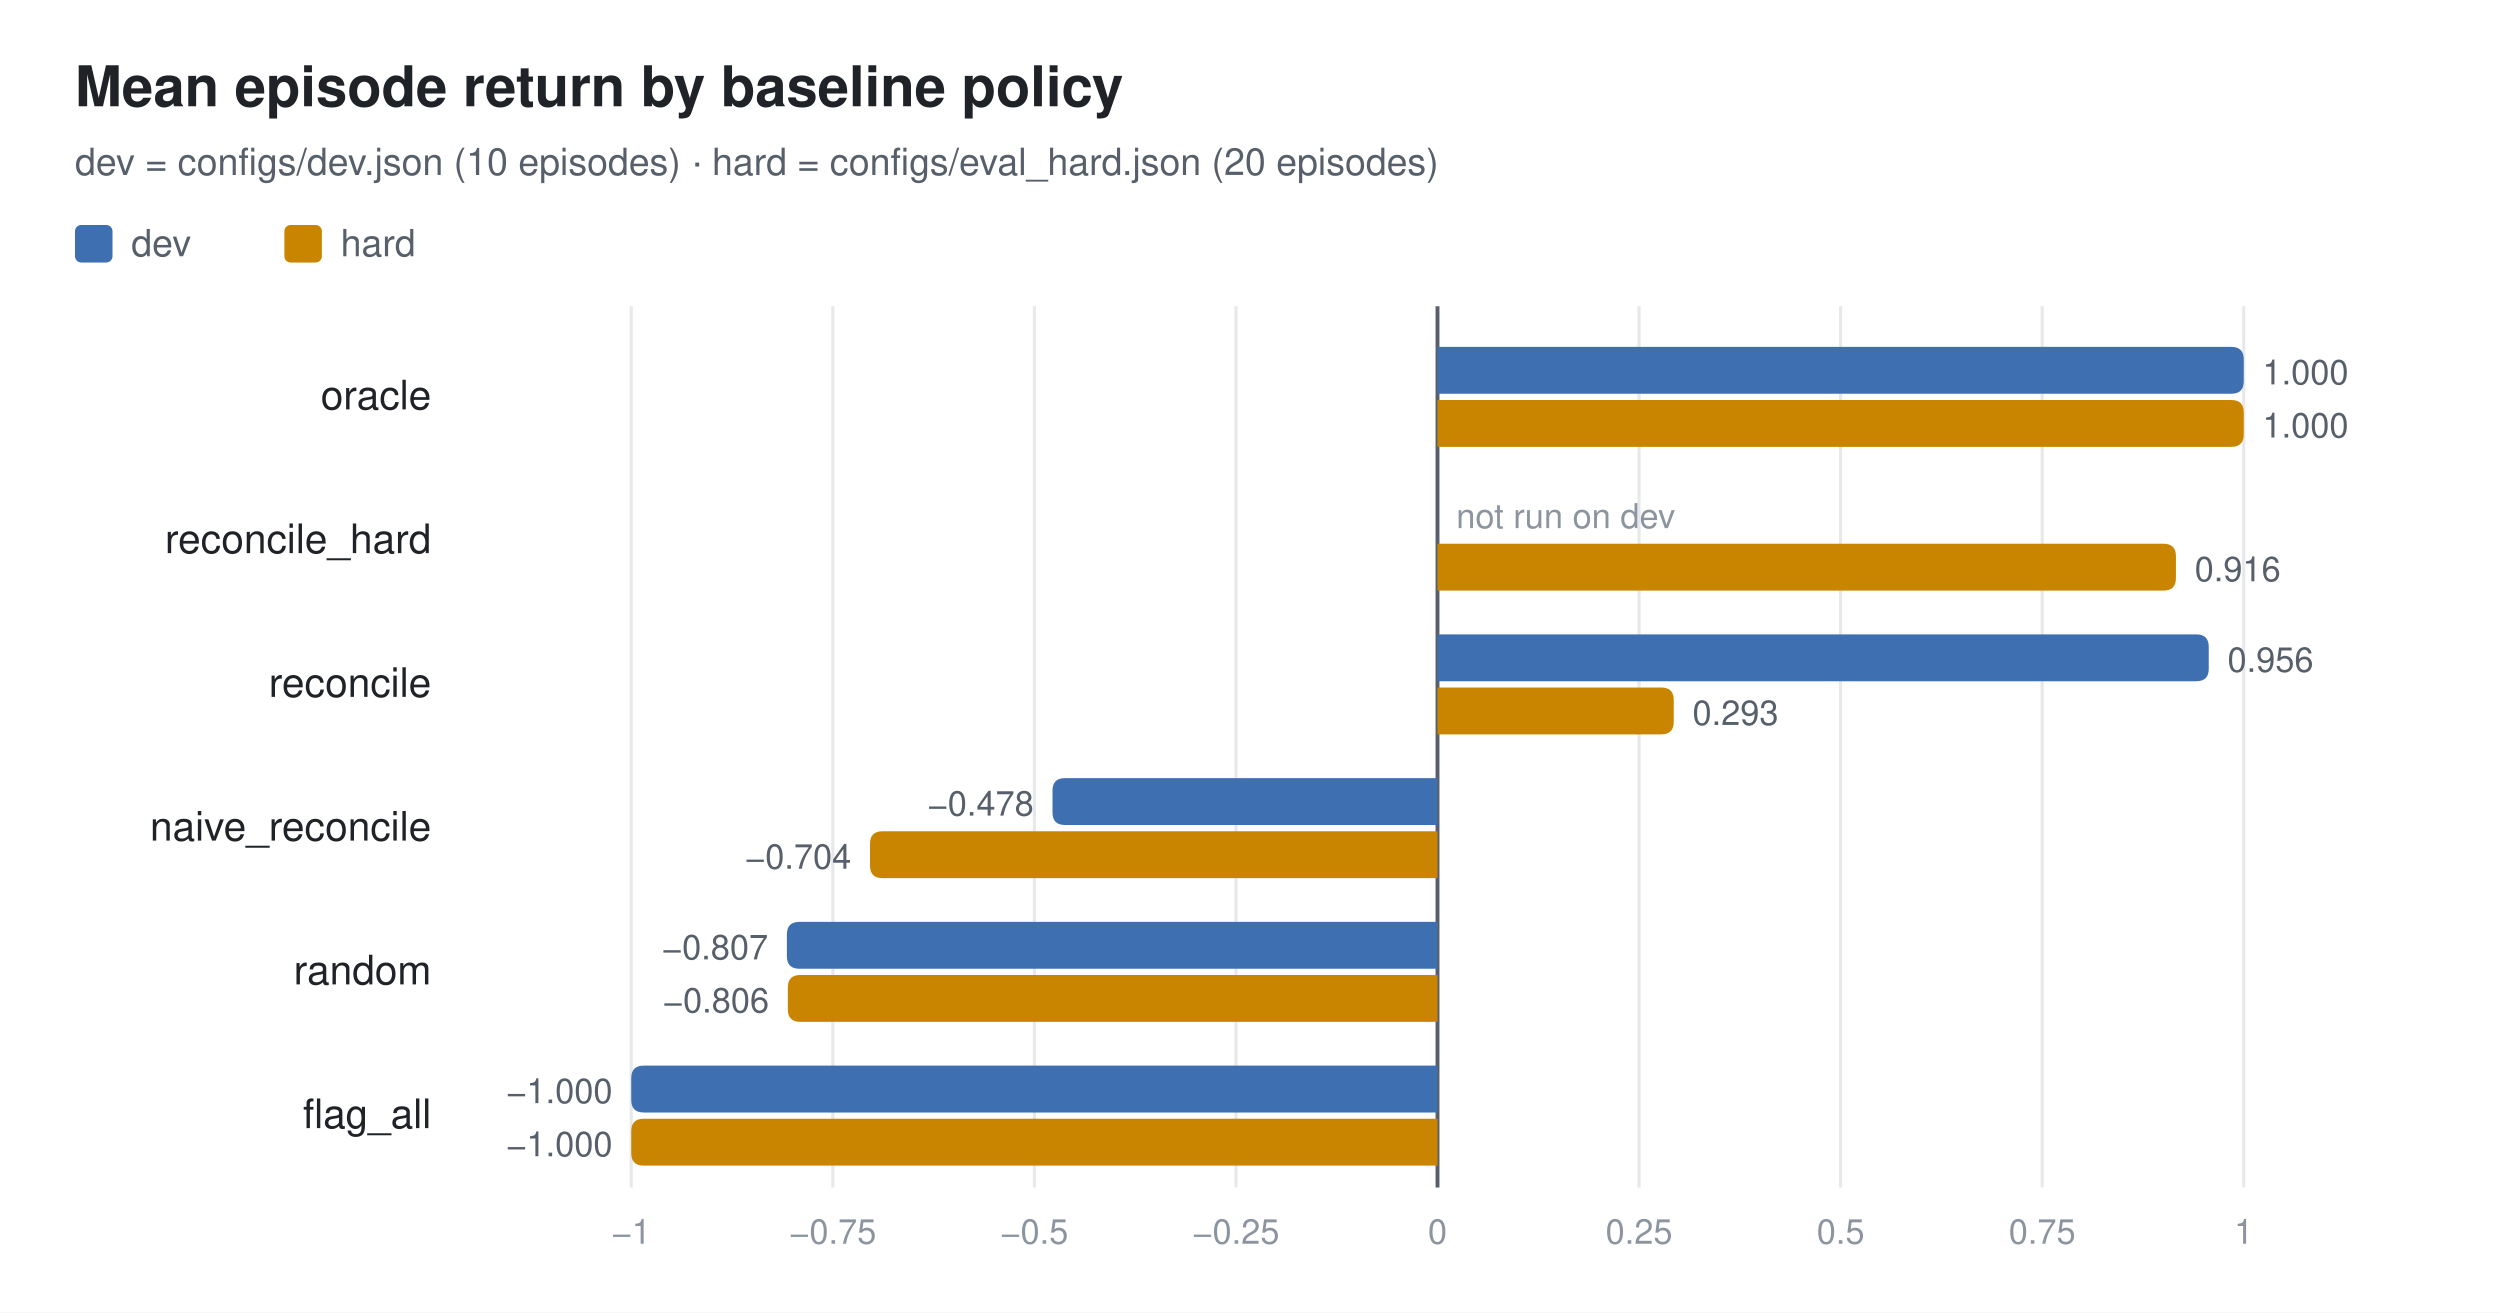
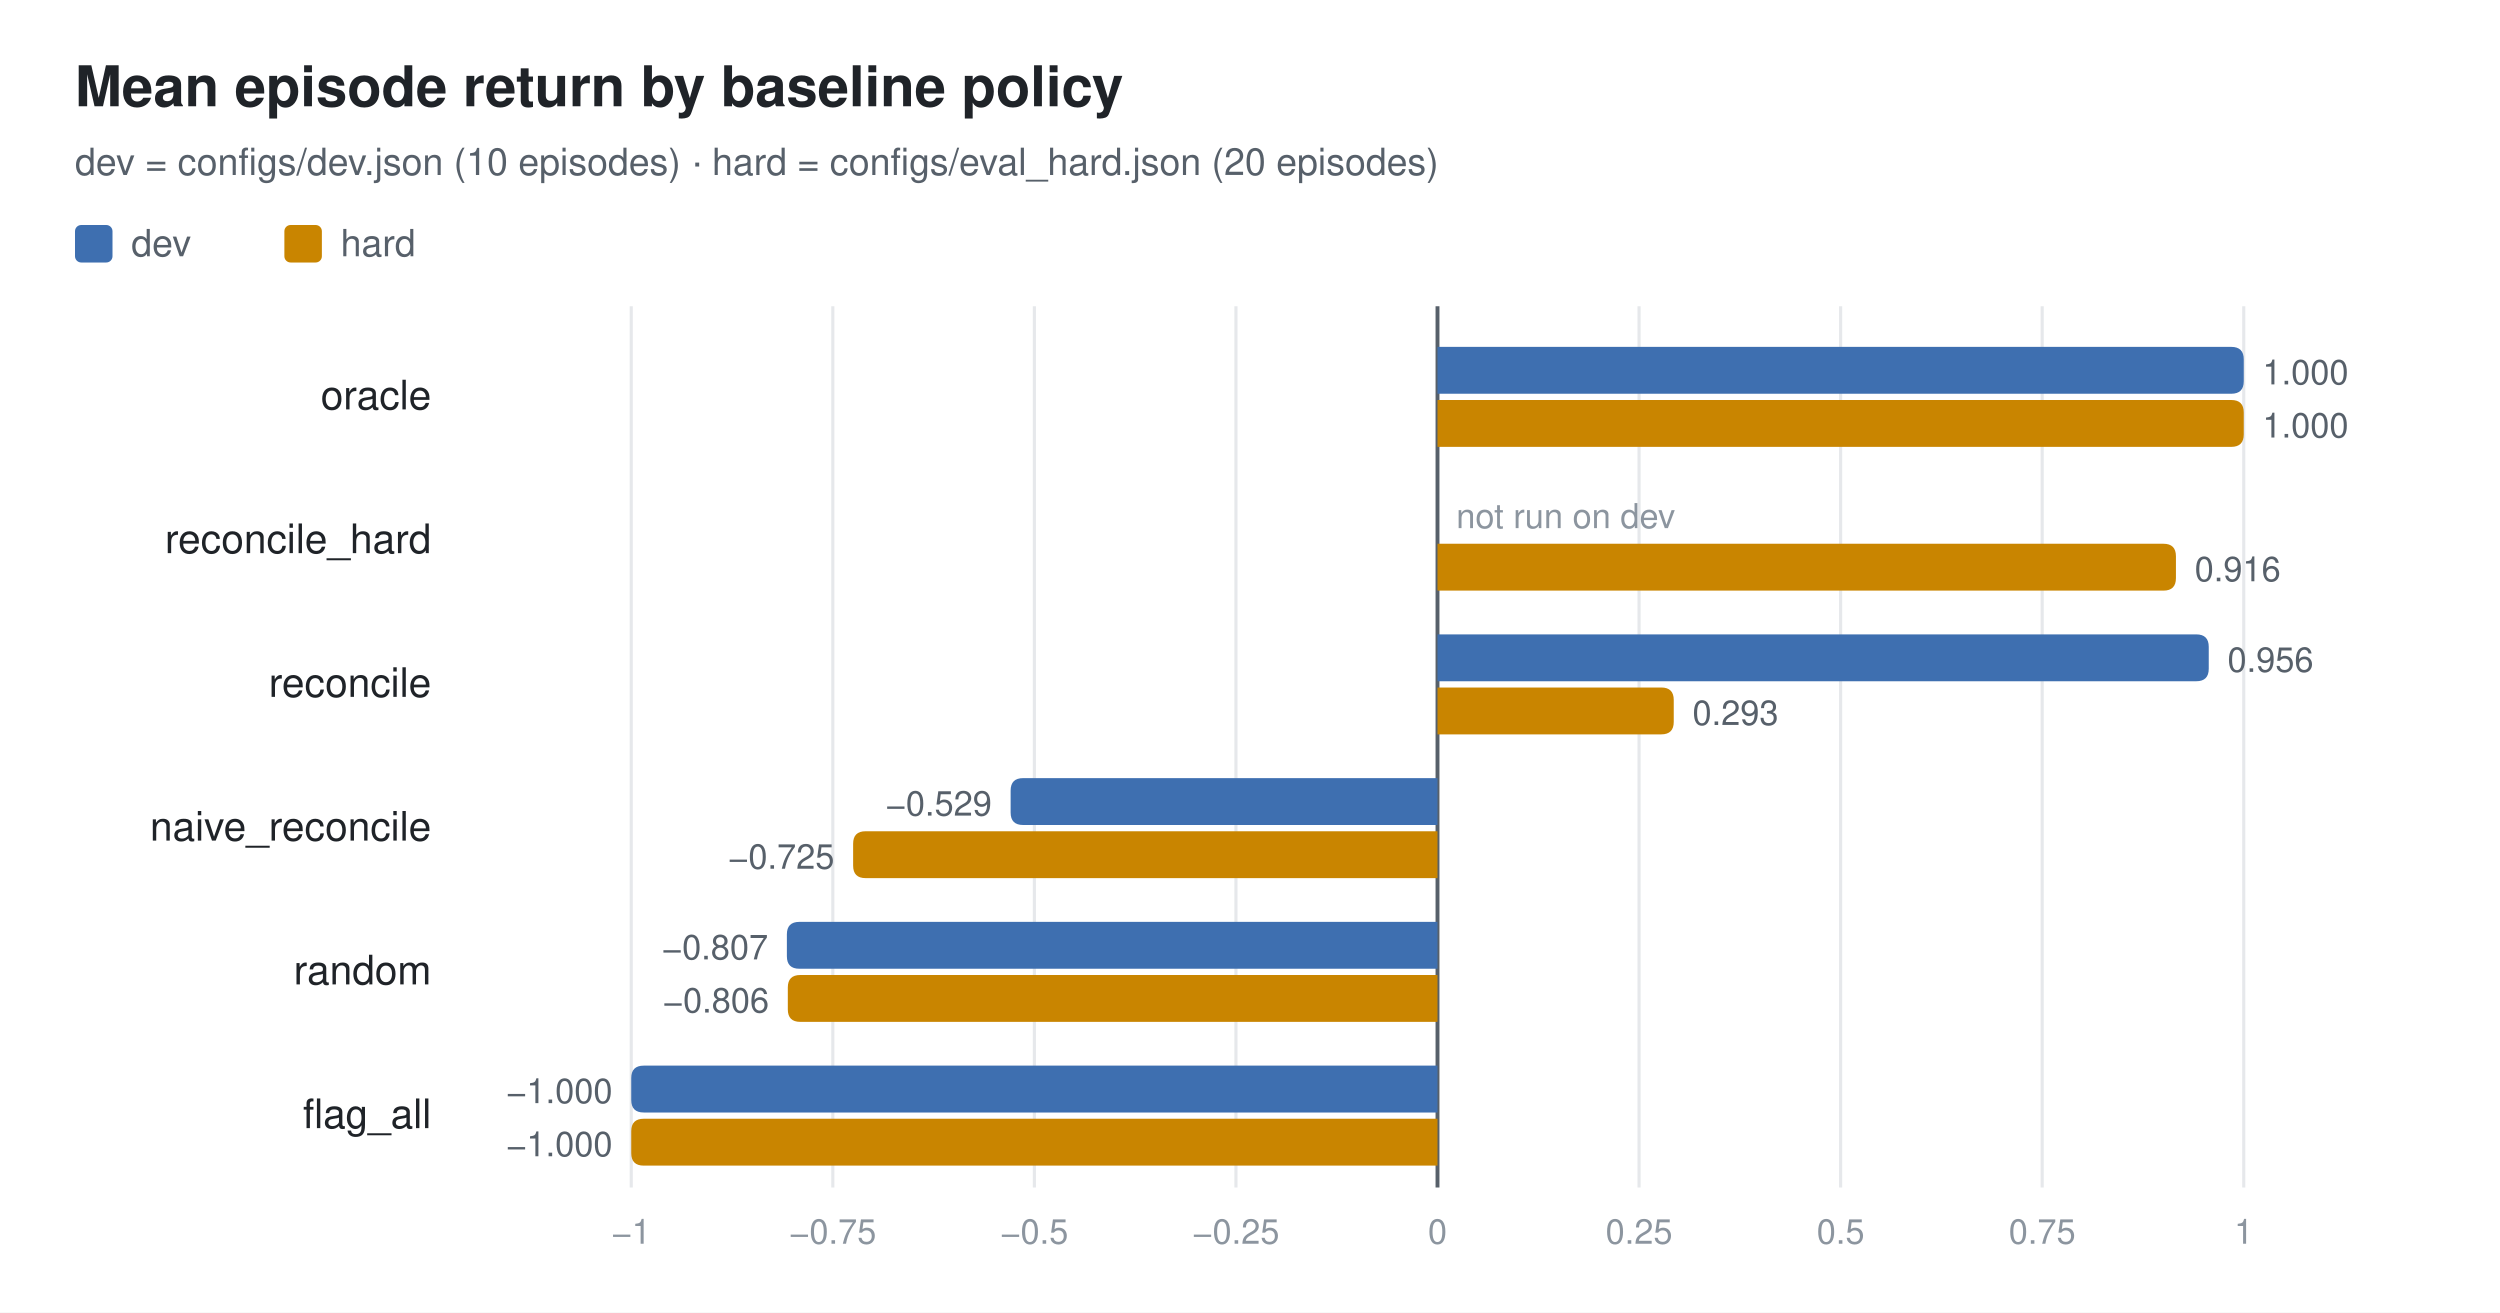
<svg xmlns="http://www.w3.org/2000/svg" width="800" height="420" viewBox="0 0 800 420" font-family="-apple-system, BlinkMacSystemFont, 'Segoe UI', Helvetica, Arial, sans-serif" role="img" aria-labelledby="t">
  <rect width="800" height="420" fill="#ffffff" />
  <text x="24.0" y="34.0" font-size="18" fill="#1f2328" text-anchor="start" font-weight="600">Mean episode return by baseline policy</text>
  <text x="24.0" y="56.0" font-size="12" fill="#57606a" text-anchor="start">dev = configs/dev.json (10 episodes) · hard = configs/eval_hard.json (20 episodes)</text>
  <rect x="24" y="72" width="12" height="12" rx="2" fill="#3e6fb0" />
  <text x="42.0" y="82.0" font-size="12" fill="#57606a" text-anchor="start">dev</text>
  <rect x="91" y="72" width="12" height="12" rx="2" fill="#c98500" />
  <text x="109.0" y="82.0" font-size="12" fill="#57606a" text-anchor="start">hard</text>
  <line x1="202.0" y1="98" x2="202.0" y2="380" stroke="#e6e8eb" stroke-width="1" />
  <text x="202.0" y="398.0" font-size="11" fill="#8c959f" text-anchor="middle">−1</text>
  <line x1="266.5" y1="98" x2="266.5" y2="380" stroke="#e6e8eb" stroke-width="1" />
  <text x="266.5" y="398.0" font-size="11" fill="#8c959f" text-anchor="middle">−0.75</text>
  <line x1="331.0" y1="98" x2="331.0" y2="380" stroke="#e6e8eb" stroke-width="1" />
  <text x="331.0" y="398.0" font-size="11" fill="#8c959f" text-anchor="middle">−0.5</text>
  <line x1="395.5" y1="98" x2="395.5" y2="380" stroke="#e6e8eb" stroke-width="1" />
  <text x="395.5" y="398.0" font-size="11" fill="#8c959f" text-anchor="middle">−0.25</text>
  <line x1="460.0" y1="98" x2="460.0" y2="380" stroke="#57606a" stroke-width="1.25" />
  <text x="460.0" y="398.0" font-size="11" fill="#8c959f" text-anchor="middle">0</text>
  <line x1="524.5" y1="98" x2="524.5" y2="380" stroke="#e6e8eb" stroke-width="1" />
  <text x="524.5" y="398.0" font-size="11" fill="#8c959f" text-anchor="middle">0.25</text>
  <line x1="589.0" y1="98" x2="589.0" y2="380" stroke="#e6e8eb" stroke-width="1" />
  <text x="589.0" y="398.0" font-size="11" fill="#8c959f" text-anchor="middle">0.5</text>
  <line x1="653.5" y1="98" x2="653.5" y2="380" stroke="#e6e8eb" stroke-width="1" />
  <text x="653.5" y="398.0" font-size="11" fill="#8c959f" text-anchor="middle">0.75</text>
  <line x1="718.0" y1="98" x2="718.0" y2="380" stroke="#e6e8eb" stroke-width="1" />
  <text x="718.0" y="398.0" font-size="11" fill="#8c959f" text-anchor="middle">1</text>
  <text x="138.0" y="131.0" font-size="13" fill="#1f2328" text-anchor="end">oracle</text>
  <path class="bar" data-split="dev" data-policy="oracle" d="M460.0,111.0H714.0Q718.0,111.0 718.0,115.0V122.0Q718.0,126.0 714.0,126.0H460.0Z" fill="#3e6fb0" />
  <text x="724.0" y="123.0" font-size="11" fill="#57606a" text-anchor="start">1.000</text>
  <path class="bar" data-split="hard" data-policy="oracle" d="M460.0,128.0H714.0Q718.0,128.0 718.0,132.0V139.0Q718.0,143.0 714.0,143.0H460.0Z" fill="#c98500" />
  <text x="724.0" y="140.0" font-size="11" fill="#57606a" text-anchor="start">1.000</text>
  <text x="138.0" y="177.0" font-size="13" fill="#1f2328" text-anchor="end">reconcile_hard</text>
  <text x="466.0" y="169.0" font-size="11" fill="#8c959f" text-anchor="start">not run on dev</text>
  <path class="bar" data-split="hard" data-policy="reconcile_hard" d="M460.0,174.0H692.3Q696.3,174.0 696.3,178.0V185.0Q696.3,189.0 692.3,189.0H460.0Z" fill="#c98500" />
  <text x="702.3" y="186.0" font-size="11" fill="#57606a" text-anchor="start">0.916</text>
  <text x="138.0" y="223.0" font-size="13" fill="#1f2328" text-anchor="end">reconcile</text>
  <path class="bar" data-split="dev" data-policy="reconcile" d="M460.0,203.0H702.8Q706.8,203.0 706.8,207.0V214.0Q706.8,218.0 702.8,218.0H460.0Z" fill="#3e6fb0" />
  <text x="712.8" y="215.0" font-size="11" fill="#57606a" text-anchor="start">0.956</text>
  <path class="bar" data-split="hard" data-policy="reconcile" d="M460.0,220.0H531.6Q535.6,220.0 535.6,224.0V231.0Q535.6,235.0 531.6,235.0H460.0Z" fill="#c98500" />
  <text x="541.6" y="232.0" font-size="11" fill="#57606a" text-anchor="start">0.293</text>
  <text x="138.0" y="269.0" font-size="13" fill="#1f2328" text-anchor="end">naive_reconcile</text>
-   <path class="bar" data-split="dev" data-policy="naive_reconcile" d="M460.0,249.0H340.8Q336.8,249.0 336.8,253.0V260.0Q336.8,264.0 340.8,264.0H460.0Z" fill="#3e6fb0" />
-   <text x="330.8" y="261.0" font-size="11" fill="#57606a" text-anchor="end">−0.478</text>
-   <path class="bar" data-split="hard" data-policy="naive_reconcile" d="M460.0,266.0H282.4Q278.4,266.0 278.4,270.0V277.0Q278.4,281.0 282.4,281.0H460.0Z" fill="#c98500" />
-   <text x="272.4" y="278.0" font-size="11" fill="#57606a" text-anchor="end">−0.704</text>
+   <path class="bar" data-split="dev" data-policy="naive_reconcile" d="M460.0,249.0H327.4Q323.4,249.0 323.4,253.0V260.0Q323.4,264.0 327.4,264.0H460.0Z" fill="#3e6fb0" />
+   <text x="317.4" y="261.0" font-size="11" fill="#57606a" text-anchor="end">−0.529</text>
+   <path class="bar" data-split="hard" data-policy="naive_reconcile" d="M460.0,266.0H277.0Q273.0,266.0 273.0,270.0V277.0Q273.0,281.0 277.0,281.0H460.0Z" fill="#c98500" />
+   <text x="267.0" y="278.0" font-size="11" fill="#57606a" text-anchor="end">−0.725</text>
  <text x="138.0" y="315.0" font-size="13" fill="#1f2328" text-anchor="end">random</text>
  <path class="bar" data-split="dev" data-policy="random" d="M460.0,295.0H255.8Q251.8,295.0 251.8,299.0V306.0Q251.8,310.0 255.8,310.0H460.0Z" fill="#3e6fb0" />
  <text x="245.8" y="307.0" font-size="11" fill="#57606a" text-anchor="end">−0.807</text>
  <path class="bar" data-split="hard" data-policy="random" d="M460.0,312.0H256.1Q252.1,312.0 252.1,316.0V323.0Q252.1,327.0 256.1,327.0H460.0Z" fill="#c98500" />
  <text x="246.1" y="324.0" font-size="11" fill="#57606a" text-anchor="end">−0.806</text>
  <text x="138.0" y="361.0" font-size="13" fill="#1f2328" text-anchor="end">flag_all</text>
  <path class="bar" data-split="dev" data-policy="flag_all" d="M460.0,341.0H206.0Q202.0,341.0 202.0,345.0V352.0Q202.0,356.0 206.0,356.0H460.0Z" fill="#3e6fb0" />
  <text x="196.0" y="353.0" font-size="11" fill="#57606a" text-anchor="end">−1.000</text>
  <path class="bar" data-split="hard" data-policy="flag_all" d="M460.0,358.0H206.0Q202.0,358.0 202.0,362.0V369.0Q202.0,373.0 206.0,373.0H460.0Z" fill="#c98500" />
  <text x="196.0" y="370.0" font-size="11" fill="#57606a" text-anchor="end">−1.000</text>
</svg>
